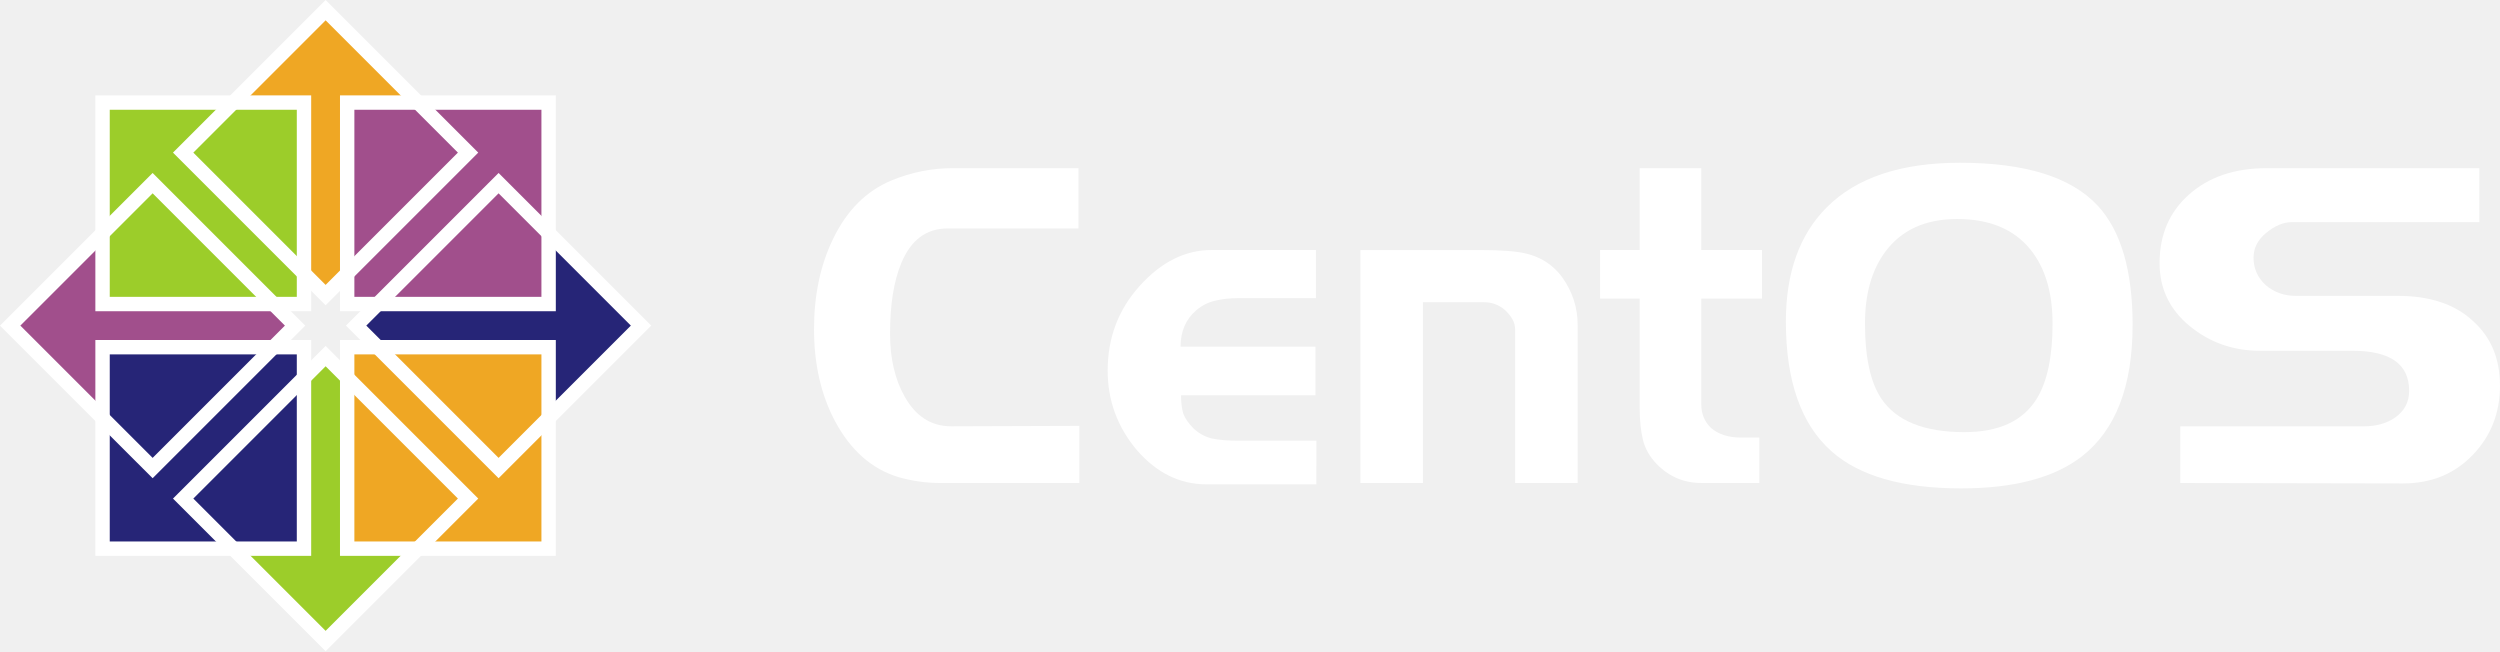
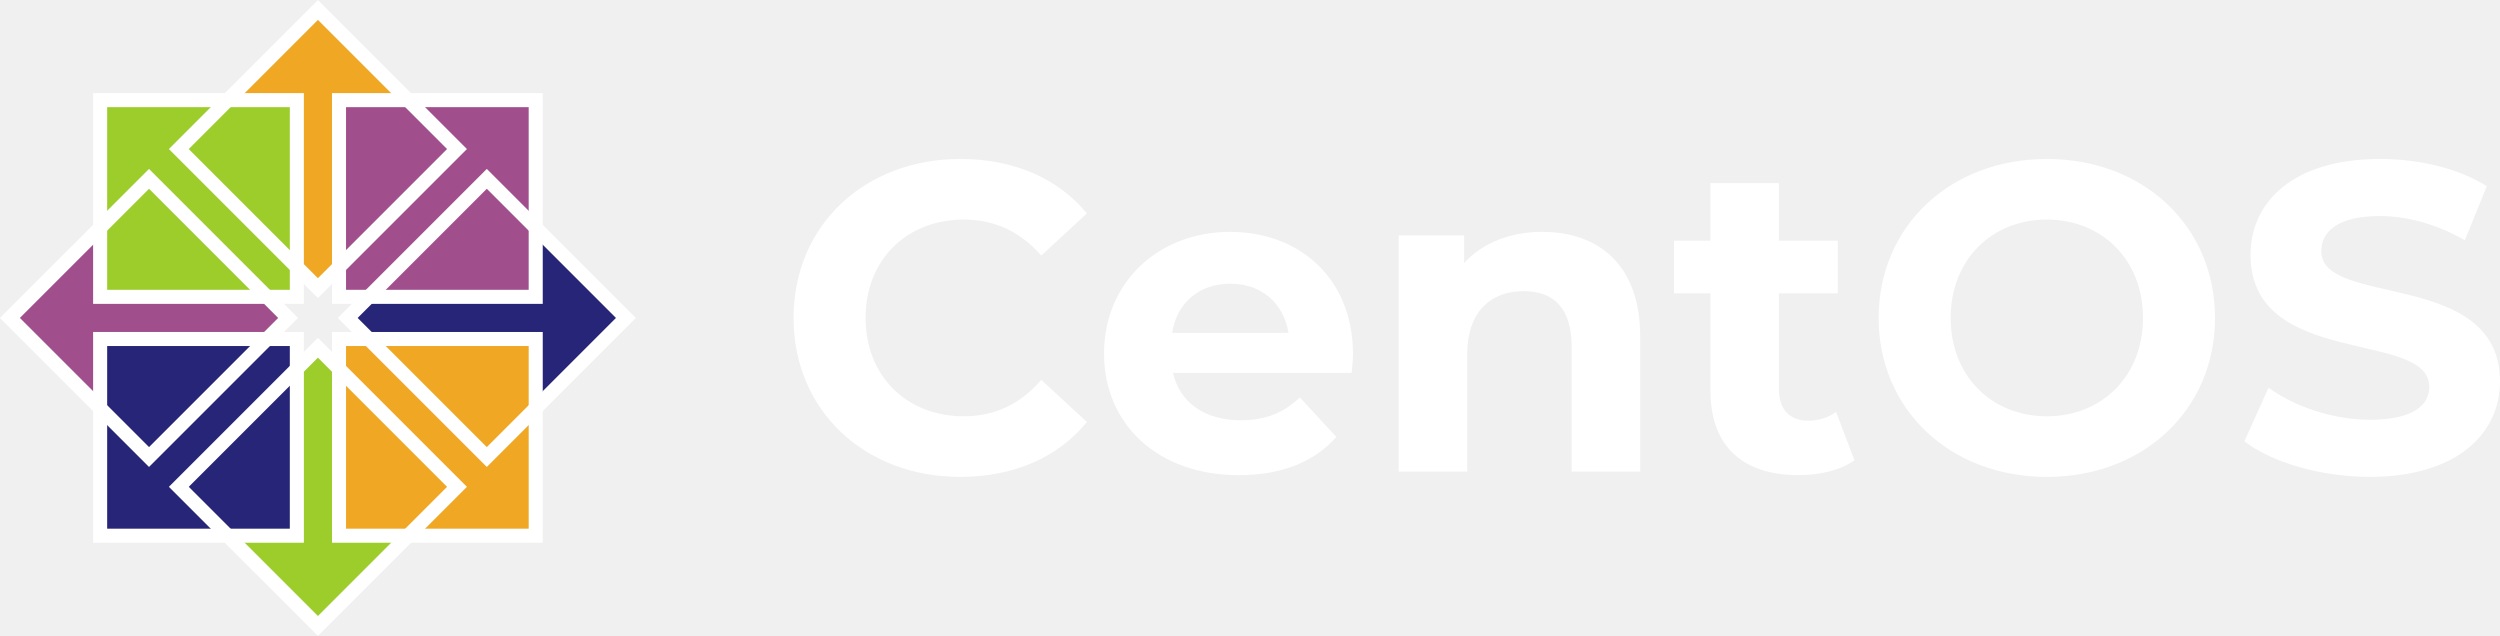
- <svg xmlns="http://www.w3.org/2000/svg" width="172.679mm" height="44.979mm" viewBox="0 0 172.679 44.979" version="1.1" id="svg10216">
-   <defs id="defs10213" />
-   <g id="layer1" transform="matrix(0.53125,0,0,0.53125,-13.11123,-9.386477)">
-     <g id="v1_centos-whitelogo" transform="matrix(3.809525,0,0,3.809525,-4295.523,-1948.139)">
-       <g id="g19536">
-         <path d="m 1143.415,526.325 0.804,0.799 -0.804,0.799 h -5.659 v 2.663 l -3.451,-3.462 3.451,-3.404 v 2.605 z" id="path19512" style="display:inline;overflow:visible;visibility:visible;fill:#a14f8c;fill-opacity:1;fill-rule:evenodd;stroke:none;stroke-width:4.294;marker:none" />
-         <path d="m 1145.977,525.386 -0.799,0.804 -0.799,-0.804 v -5.659 h -2.663 l 3.462,-3.451 3.404,3.451 h -2.605 z" id="path19514" style="display:inline;overflow:visible;visibility:visible;fill:#efa724;fill-opacity:1;fill-rule:evenodd;stroke:none;stroke-width:4.294;marker:none" />
-         <path d="m 1146.916,527.948 -0.804,-0.799 0.804,-0.799 h 5.659 v -2.663 l 3.451,3.462 -3.451,3.404 v -2.605 z" id="path19516" style="display:inline;overflow:visible;visibility:visible;fill:#262577;fill-opacity:1;fill-rule:evenodd;stroke:none;stroke-width:4.294;marker:none" />
-         <path d="m 1144.354,528.888 0.799,-0.804 0.799,0.804 v 5.659 h 2.663 l -3.462,3.451 -3.404,-3.451 h 2.605 z" id="path19518" style="display:inline;overflow:visible;visibility:visible;fill:#9ccd2a;fill-opacity:1;fill-rule:evenodd;stroke:none;stroke-width:4.294;marker:none" />
-         <path d="m 1137.553,519.525 h 6.875 v 6.876 h -6.875 z" id="path19520" style="fill:#9ccd2a;fill-opacity:1;stroke:#ffffff;stroke-width:0.491;stroke-linecap:butt;stroke-linejoin:miter;stroke-miterlimit:4;stroke-dashoffset:0;stroke-opacity:1" />
-         <path d="m 1145.902,519.525 h 6.875 v 6.876 h -6.875 z" id="path19522" style="fill:#a14f8c;fill-opacity:1;stroke:#ffffff;stroke-width:0.491;stroke-linecap:butt;stroke-linejoin:miter;stroke-miterlimit:4;stroke-dashoffset:0;stroke-opacity:1" />
-         <path d="m 1145.902,527.874 h 6.875 v 6.876 h -6.875 z" id="path19524" style="fill:#efa724;fill-opacity:1;stroke:#ffffff;stroke-width:0.491;stroke-linecap:butt;stroke-linejoin:miter;stroke-miterlimit:4;stroke-dashoffset:0;stroke-opacity:1" />
-         <path d="m 1137.553,527.874 h 6.875 v 6.876 h -6.875 z" id="path19526" style="fill:#262577;fill-opacity:1;stroke:#ffffff;stroke-width:0.491;stroke-linecap:butt;stroke-linejoin:miter;stroke-miterlimit:4;stroke-dashoffset:0;stroke-opacity:1" />
-         <path d="m 1134.4,527.137 4.862,-4.862 4.862,4.862 -4.862,4.862 z" id="path19528" style="fill:none;stroke:#ffffff;stroke-width:0.491;stroke-linecap:butt;stroke-linejoin:miter;stroke-miterlimit:4;stroke-dashoffset:0;stroke-opacity:1" />
-         <path d="m 1140.304,521.233 4.862,-4.862 4.862,4.862 -4.862,4.862 z" id="path19530" style="fill:none;stroke:#ffffff;stroke-width:0.491;stroke-linecap:butt;stroke-linejoin:miter;stroke-miterlimit:4;stroke-dasharray:none;stroke-dashoffset:0;stroke-opacity:1" />
-         <path d="m 1146.207,527.137 4.862,-4.862 4.862,4.862 -4.862,4.862 z" id="path19532" style="fill:none;stroke:#ffffff;stroke-width:0.491;stroke-linecap:butt;stroke-linejoin:miter;stroke-miterlimit:4;stroke-dashoffset:0;stroke-opacity:1" />
-         <path d="m 1140.304,533.04 4.862,-4.862 4.862,4.862 -4.862,4.862 z" id="path19534" style="fill:none;stroke:#ffffff;stroke-width:0.491;stroke-linecap:butt;stroke-linejoin:miter;stroke-miterlimit:4;stroke-dashoffset:0;stroke-opacity:1" />
-       </g>
-       <g aria-label="CentOS" id="text19540" style="font-size:15.349px;line-height:1.25;fill:#ffffff;stroke-width:0.384">
-         <path d="m 1170.89,532.509 h -4.743 q -0.721,0 -1.427,-0.2 -1.366,-0.414 -2.164,-1.903 -0.721,-1.351 -0.721,-3.147 0,-1.734 0.645,-3.07 0.706,-1.473 2.011,-2.011 1.013,-0.414 2.072,-0.414 h 4.298 v 2.057 h -4.466 q -1.09,0 -1.581,1.182 -0.384,0.921 -0.384,2.41 0,1.259 0.491,2.133 0.568,1.028 1.596,1.028 l 4.374,-0.015 z" style="font-family:Denmark;-inkscape-font-specification:Denmark" id="path21441" />
-         <path d="m 1178.979,532.555 h -3.745 q -1.366,0 -2.379,-1.167 -0.998,-1.182 -0.998,-2.717 0,-1.673 1.09,-2.886 1.105,-1.228 2.456,-1.228 h 3.561 v 1.642 h -2.609 q -0.491,0 -0.844,0.092 -0.338,0.077 -0.629,0.322 -0.537,0.46 -0.537,1.243 h 4.605 v 1.658 h -4.589 q 0,0.368 0.077,0.629 0.092,0.246 0.353,0.507 0.261,0.246 0.614,0.338 0.368,0.077 0.89,0.077 h 2.686 z" style="font-family:Denmark;-inkscape-font-specification:Denmark" id="path21443" />
-         <path d="m 1187.897,532.509 h -2.134 v -5.234 q 0,-0.2 -0.092,-0.353 -0.092,-0.169 -0.261,-0.322 -0.307,-0.261 -0.706,-0.261 h -2.087 v 6.17 h -2.134 v -7.951 h 4.083 q 1.09,0 1.581,0.123 0.767,0.184 1.228,0.813 0.522,0.737 0.522,1.612 z" style="font-family:Denmark;-inkscape-font-specification:Denmark" id="path21445" />
-         <path d="m 1194.189,526.216 h -2.072 v 3.607 q 0,0.491 0.338,0.813 0.384,0.322 1.013,0.322 h 0.629 v 1.55 h -1.98 q -0.89,0 -1.52,-0.645 -0.368,-0.384 -0.476,-0.844 -0.107,-0.46 -0.107,-1.09 v -3.714 h -1.351 v -1.658 h 1.351 v -2.793 h 2.103 v 2.793 h 2.072 z" style="font-family:Denmark;-inkscape-font-specification:Denmark" id="path21447" />
-         <path d="m 1206.837,527.121 q 0,3.131 -1.734,4.482 -1.412,1.09 -4.114,1.09 -2.993,0 -4.42,-1.259 -1.565,-1.381 -1.565,-4.436 0,-2.502 1.397,-3.899 1.52,-1.52 4.543,-1.52 3.331,0 4.697,1.458 1.197,1.289 1.197,4.083 z m -2.732,-0.061 q 0,-1.581 -0.752,-2.517 -0.844,-1.044 -2.502,-1.044 -1.627,0 -2.456,1.12 -0.691,0.936 -0.691,2.44 0,1.734 0.553,2.563 0.767,1.151 2.84,1.151 1.75,0 2.456,-1.12 0.553,-0.875 0.553,-2.594 z" style="font-family:Denmark;-inkscape-font-specification:Denmark" id="path21449" />
-         <path d="m 1219.377,529.178 q 0,1.412 -0.936,2.379 -0.936,0.967 -2.379,0.967 l -7.598,-0.015 v -1.934 h 6.262 q 0.629,0 1.059,-0.292 0.491,-0.338 0.491,-0.921 0,-1.366 -1.934,-1.366 h -3.162 q -1.366,0 -2.394,-0.844 -1.028,-0.844 -1.028,-2.149 0,-1.443 0.998,-2.333 1.013,-0.906 2.655,-0.906 h 7.26 v 1.842 h -6.401 q -0.43,0 -0.875,0.368 -0.43,0.353 -0.43,0.844 0,0.553 0.414,0.936 0.43,0.368 1.028,0.368 h 3.484 q 1.627,0 2.548,0.844 0.936,0.829 0.936,2.21 z" style="font-family:Denmark;-inkscape-font-specification:Denmark" id="path21451" />
-       </g>
-     </g>
+ <svg xmlns="http://www.w3.org/2000/svg" width="393.175" height="100" viewBox="0 0 104.027 26.458" version="1.1" id="svg5">
+   <defs id="defs2" />
+   <g id="g8087" transform="matrix(1.038846,0,0,1.038842,-5.436335,-6.419248)">
+     <path d="m 15.961,17.984 0.921,0.916 -0.921,0.916 H 9.477 v 3.052 L 5.522,18.9 9.477,14.999 v 2.985 z" id="path13654" style="display:inline;overflow:visible;visibility:visible;fill:#a14f8c;fill-opacity:1;fill-rule:evenodd;stroke:none;stroke-width:4.921;marker:none" />
+     <path d="m 18.897,16.907 -0.916,0.921 -0.916,-0.921 v -6.485 h -3.052 l 3.968,-3.955 3.901,3.955 h -2.985 z" id="path13656" style="display:inline;overflow:visible;visibility:visible;fill:#efa724;fill-opacity:1;fill-rule:evenodd;stroke:none;stroke-width:4.921;marker:none" />
+     <path d="m 19.974,19.844 -0.921,-0.916 0.921,-0.916 h 6.484 v -3.052 l 3.955,3.968 -3.955,3.901 v -2.985 z" id="path13658" style="display:inline;overflow:visible;visibility:visible;fill:#262577;fill-opacity:1;fill-rule:evenodd;stroke:none;stroke-width:4.921;marker:none" />
+     <path d="m 17.037,20.92 0.916,-0.921 0.916,0.921 v 6.484 h 3.052 l -3.968,3.955 -3.901,-3.955 h 2.985 z" id="path13660" style="display:inline;overflow:visible;visibility:visible;fill:#9ccd2a;fill-opacity:1;fill-rule:evenodd;stroke:none;stroke-width:4.921;marker:none" />
+     <path d="m 9.244,10.19 h 7.879 v 7.879 H 9.244 Z" id="path13662" style="fill:#9ccd2a;fill-opacity:1;stroke:#ffffff;stroke-width:0.563;stroke-linecap:butt;stroke-linejoin:miter;stroke-miterlimit:4;stroke-dashoffset:0;stroke-opacity:1" />
+     <path d="m 18.812,10.19 h 7.879 v 7.879 h -7.879 z" id="path13664" style="fill:#a14f8c;fill-opacity:1;stroke:#ffffff;stroke-width:0.563;stroke-linecap:butt;stroke-linejoin:miter;stroke-miterlimit:4;stroke-dashoffset:0;stroke-opacity:1" />
+     <path d="m 18.812,19.758 h 7.879 v 7.879 h -7.879 z" id="path13666" style="fill:#efa724;fill-opacity:1;stroke:#ffffff;stroke-width:0.563;stroke-linecap:butt;stroke-linejoin:miter;stroke-miterlimit:4;stroke-dashoffset:0;stroke-opacity:1" />
+     <path d="m 9.244,19.758 h 7.879 v 7.879 H 9.244 Z" id="path13668" style="fill:#262577;fill-opacity:1;stroke:#ffffff;stroke-width:0.563;stroke-linecap:butt;stroke-linejoin:miter;stroke-miterlimit:4;stroke-dashoffset:0;stroke-opacity:1" />
+     <path d="m 5.631,18.914 5.571,-5.571 5.571,5.571 -5.571,5.571 z" id="path13670" style="fill:none;stroke:#ffffff;stroke-width:0.563;stroke-linecap:butt;stroke-linejoin:miter;stroke-miterlimit:4;stroke-dashoffset:0;stroke-opacity:1" />
+     <path d="m 12.396,12.149 5.571,-5.571 5.571,5.571 -5.571,5.571 z" id="path13672" style="fill:none;stroke:#ffffff;stroke-width:0.563;stroke-linecap:butt;stroke-linejoin:miter;stroke-miterlimit:4;stroke-dasharray:none;stroke-dashoffset:0;stroke-opacity:1" />
+     <path d="m 19.161,18.914 5.571,-5.571 5.571,5.571 -5.571,5.571 z" id="path13674" style="fill:none;stroke:#ffffff;stroke-width:0.563;stroke-linecap:butt;stroke-linejoin:miter;stroke-miterlimit:4;stroke-dashoffset:0;stroke-opacity:1" />
+     <path d="m 12.396,25.679 5.571,-5.571 5.571,5.571 -5.571,5.571 z" id="path13676" style="fill:none;stroke:#ffffff;stroke-width:0.563;stroke-linecap:butt;stroke-linejoin:miter;stroke-miterlimit:4;stroke-dashoffset:0;stroke-opacity:1" />
+   </g>
+   <g id="g8113" transform="matrix(1.038833,0,0,1.038833,-5.458658,-6.419054)" style="fill:#ffffff">
+     <path d="m 43.708,25.281 c 2.146,0 3.922,-0.774 5.083,-2.199 L 46.962,21.394 c -0.827,0.967 -1.864,1.46 -3.096,1.46 -2.304,0 -3.94,-1.618 -3.94,-3.94 0,-2.322 1.636,-3.94 3.94,-3.94 1.231,0 2.269,0.492 3.096,1.442 l 1.829,-1.689 c -1.161,-1.407 -2.937,-2.181 -5.066,-2.181 -3.835,0 -6.684,2.656 -6.684,6.367 0,3.711 2.849,6.367 6.666,6.367 z" style="font-weight:bold;font-size:15.349px;line-height:1.25;font-family:Montserrat;-inkscape-font-specification:'Montserrat, Normal';fill:#ffffff;stroke-width:0.44" id="path3471" />
+     <path d="m 59.45,20.374 c 0,-3.043 -2.146,-4.907 -4.925,-4.907 -2.885,0 -5.048,2.04 -5.048,4.872 0,2.814 2.128,4.872 5.4,4.872 1.706,0 3.025,-0.528 3.905,-1.53 l -1.46,-1.583 c -0.651,0.616 -1.372,0.915 -2.375,0.915 -1.442,0 -2.445,-0.721 -2.709,-1.9 h 7.159 c 0.017,-0.229 0.053,-0.528 0.053,-0.739 z m -4.907,-2.832 c 1.231,0 2.128,0.774 2.322,1.97 h -4.661 c 0.194,-1.214 1.091,-1.97 2.339,-1.97 z" style="font-weight:bold;font-size:15.349px;line-height:1.25;font-family:Montserrat;-inkscape-font-specification:'Montserrat, Normal';fill:#ffffff;stroke-width:0.44" id="path3473" />
+     <path d="m 67.031,15.466 c -1.284,0 -2.392,0.44 -3.131,1.249 V 15.607 H 61.279 v 9.463 h 2.744 v -4.679 c 0,-1.741 0.95,-2.55 2.269,-2.55 1.214,0 1.917,0.704 1.917,2.234 v 4.995 h 2.744 v -5.417 c 0,-2.885 -1.689,-4.186 -3.922,-4.186 z" style="font-weight:bold;font-size:15.349px;line-height:1.25;font-family:Montserrat;-inkscape-font-specification:'Montserrat, Normal';fill:#ffffff;stroke-width:0.44" id="path3475" />
+     <path d="m 78.798,22.678 c -0.299,0.229 -0.704,0.352 -1.108,0.352 -0.739,0 -1.179,-0.44 -1.179,-1.249 v -3.852 h 2.357 V 15.818 h -2.357 v -2.304 h -2.744 v 2.304 h -1.46 v 2.111 h 1.46 v 3.887 c 0,2.251 1.302,3.395 3.535,3.395 0.844,0 1.671,-0.193 2.234,-0.598 z" style="font-weight:bold;font-size:15.349px;line-height:1.25;font-family:Montserrat;-inkscape-font-specification:'Montserrat, Normal';fill:#ffffff;stroke-width:0.44" id="path3477" />
+     <path d="m 87.241,25.281 c 3.87,0 6.737,-2.691 6.737,-6.367 0,-3.676 -2.867,-6.367 -6.737,-6.367 -3.887,0 -6.737,2.709 -6.737,6.367 0,3.659 2.849,6.367 6.737,6.367 z m 0,-2.427 c -2.199,0 -3.852,-1.601 -3.852,-3.94 0,-2.339 1.653,-3.94 3.852,-3.94 2.199,0 3.852,1.601 3.852,3.94 0,2.339 -1.653,3.94 -3.852,3.94 z" style="font-weight:bold;font-size:15.349px;line-height:1.25;font-family:Montserrat;-inkscape-font-specification:'Montserrat, Normal';fill:#ffffff;stroke-width:0.44" id="path3479" />
+     <path d="m 100.169,25.281 c 3.518,0 5.224,-1.759 5.224,-3.817 0,-4.52 -7.159,-2.955 -7.159,-5.224 0,-0.774 0.651,-1.407 2.339,-1.407 1.091,0 2.269,0.317 3.412,0.967 l 0.879,-2.163 c -1.143,-0.721 -2.726,-1.091 -4.274,-1.091 -3.5,0 -5.189,1.741 -5.189,3.834 0,4.573 7.159,2.99 7.159,5.294 0,0.756 -0.686,1.319 -2.375,1.319 -1.478,0 -3.025,-0.528 -4.063,-1.284 l -0.967,2.146 c 1.09,0.844 3.061,1.425 5.013,1.425 z" style="font-weight:bold;font-size:15.349px;line-height:1.25;font-family:Montserrat;-inkscape-font-specification:'Montserrat, Normal';fill:#ffffff;stroke-width:0.44" id="path3481" />
  </g>
</svg>
